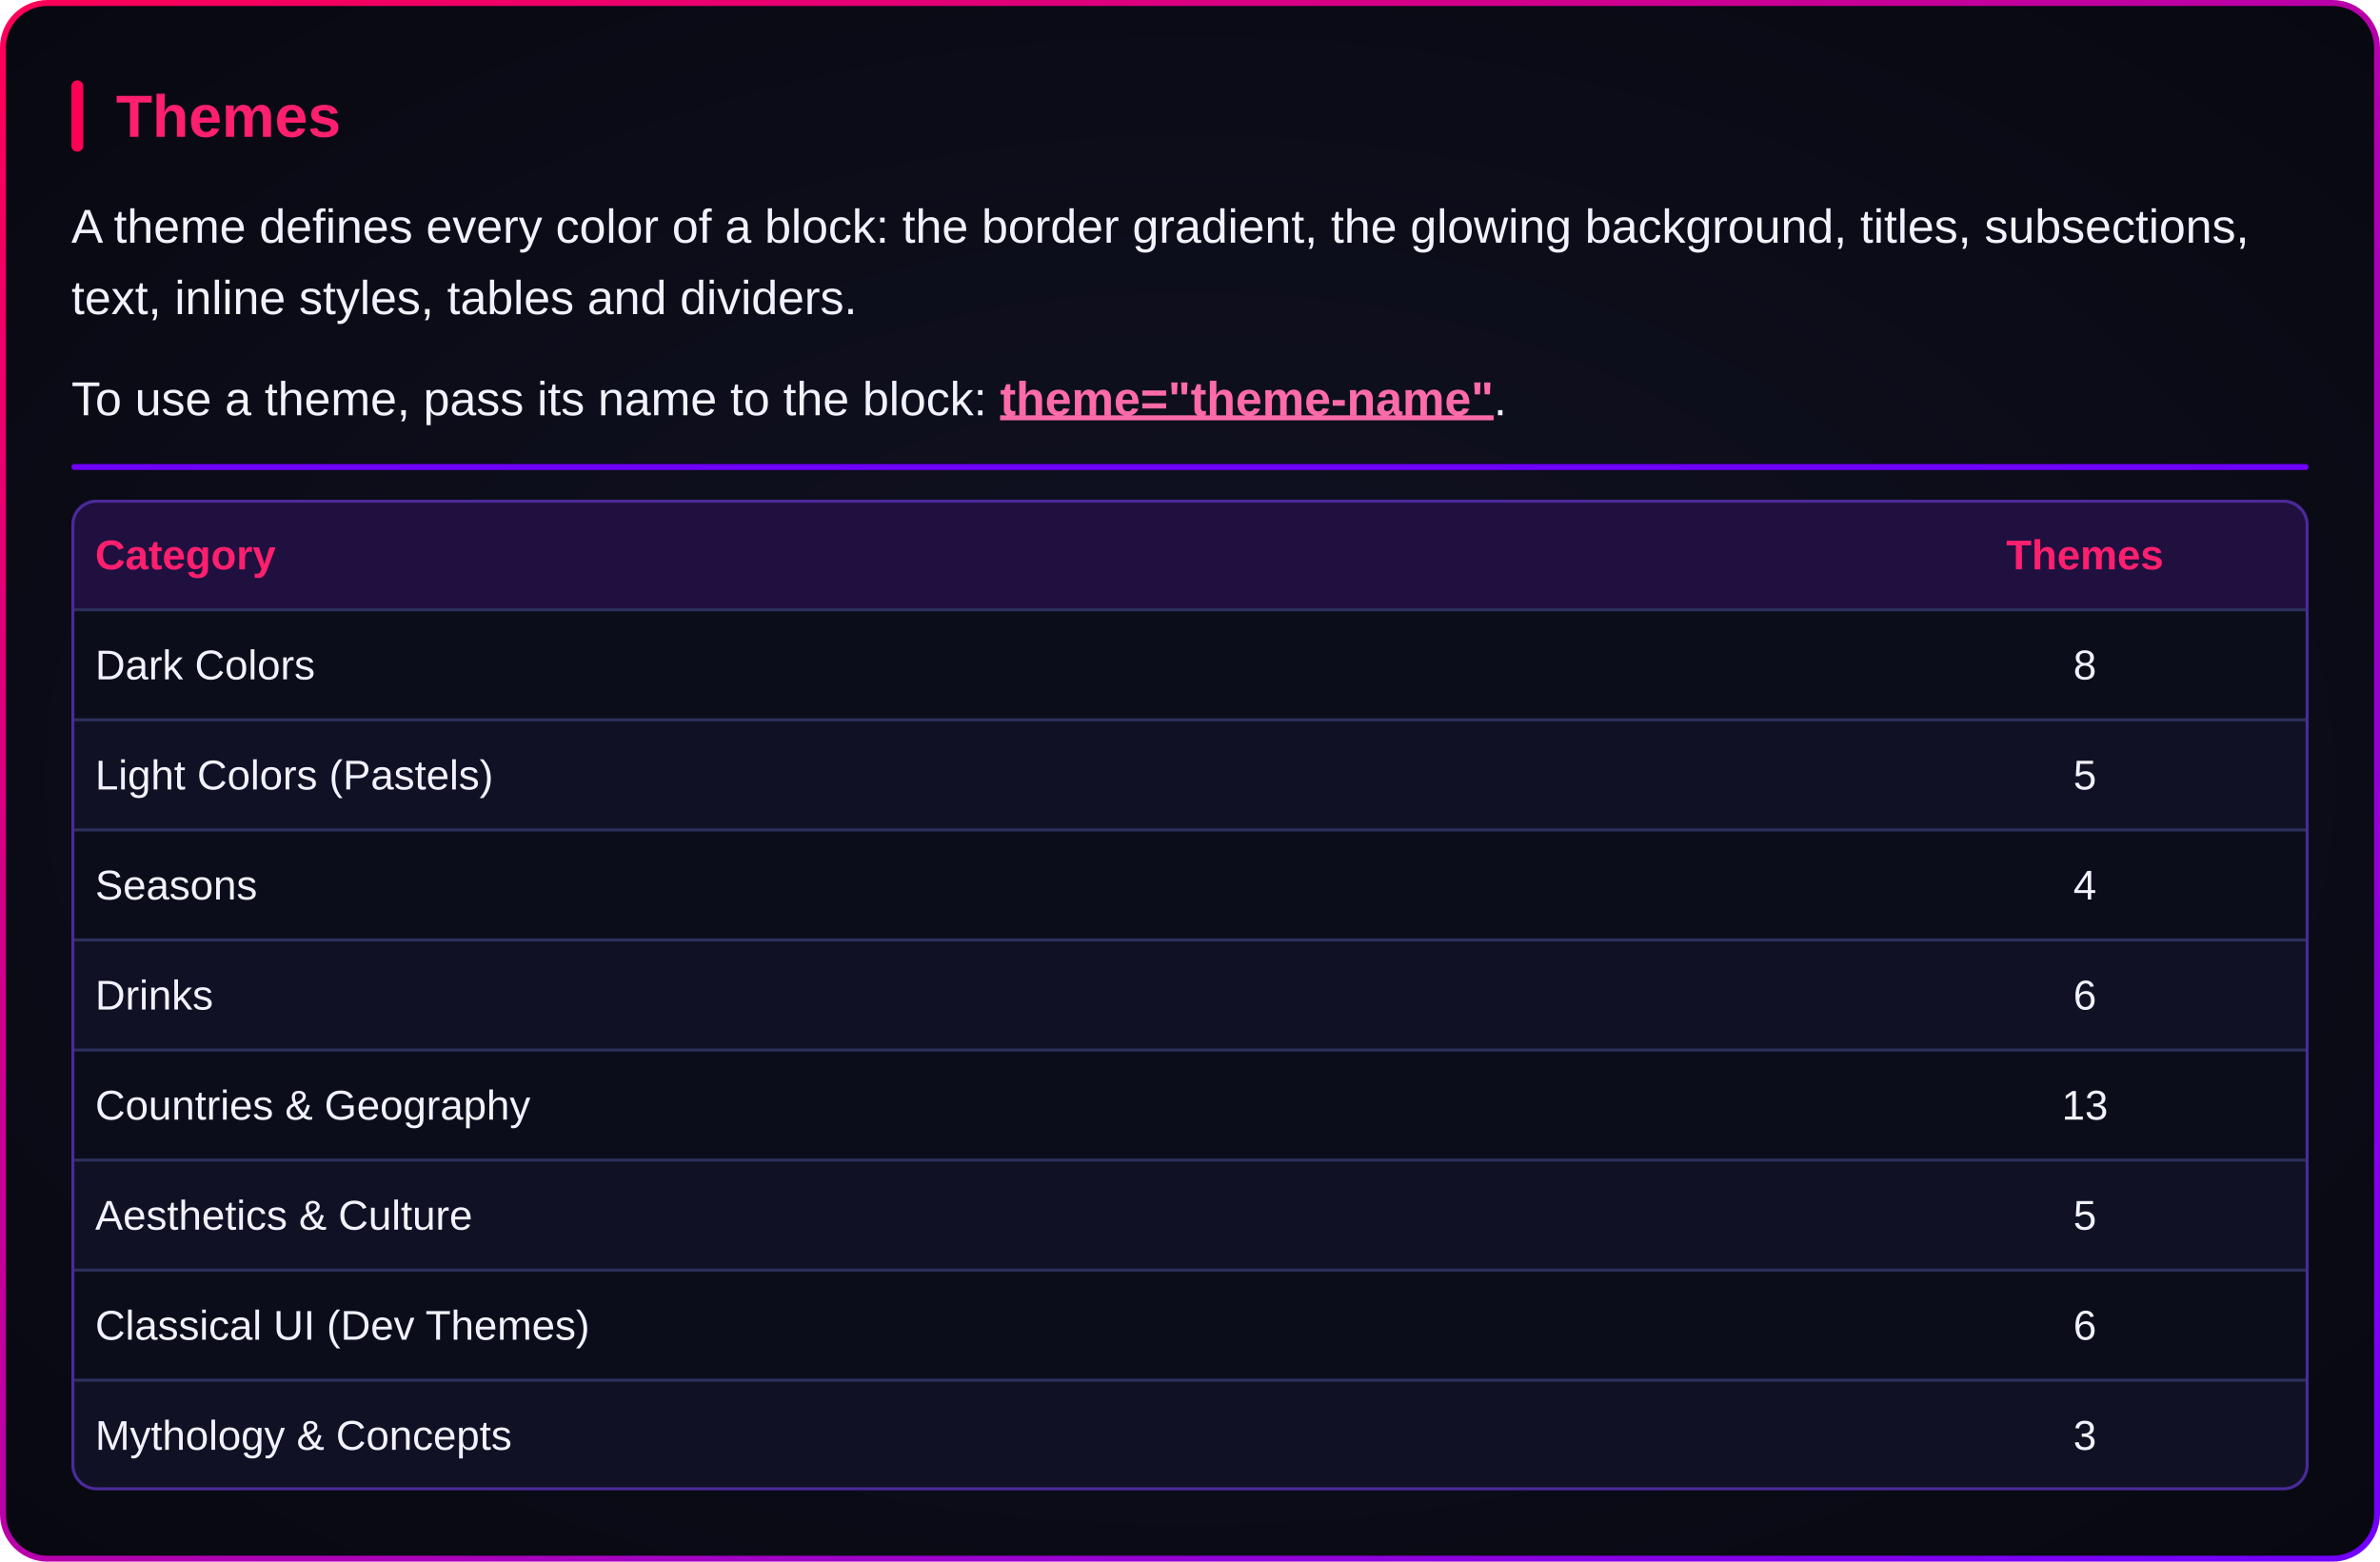
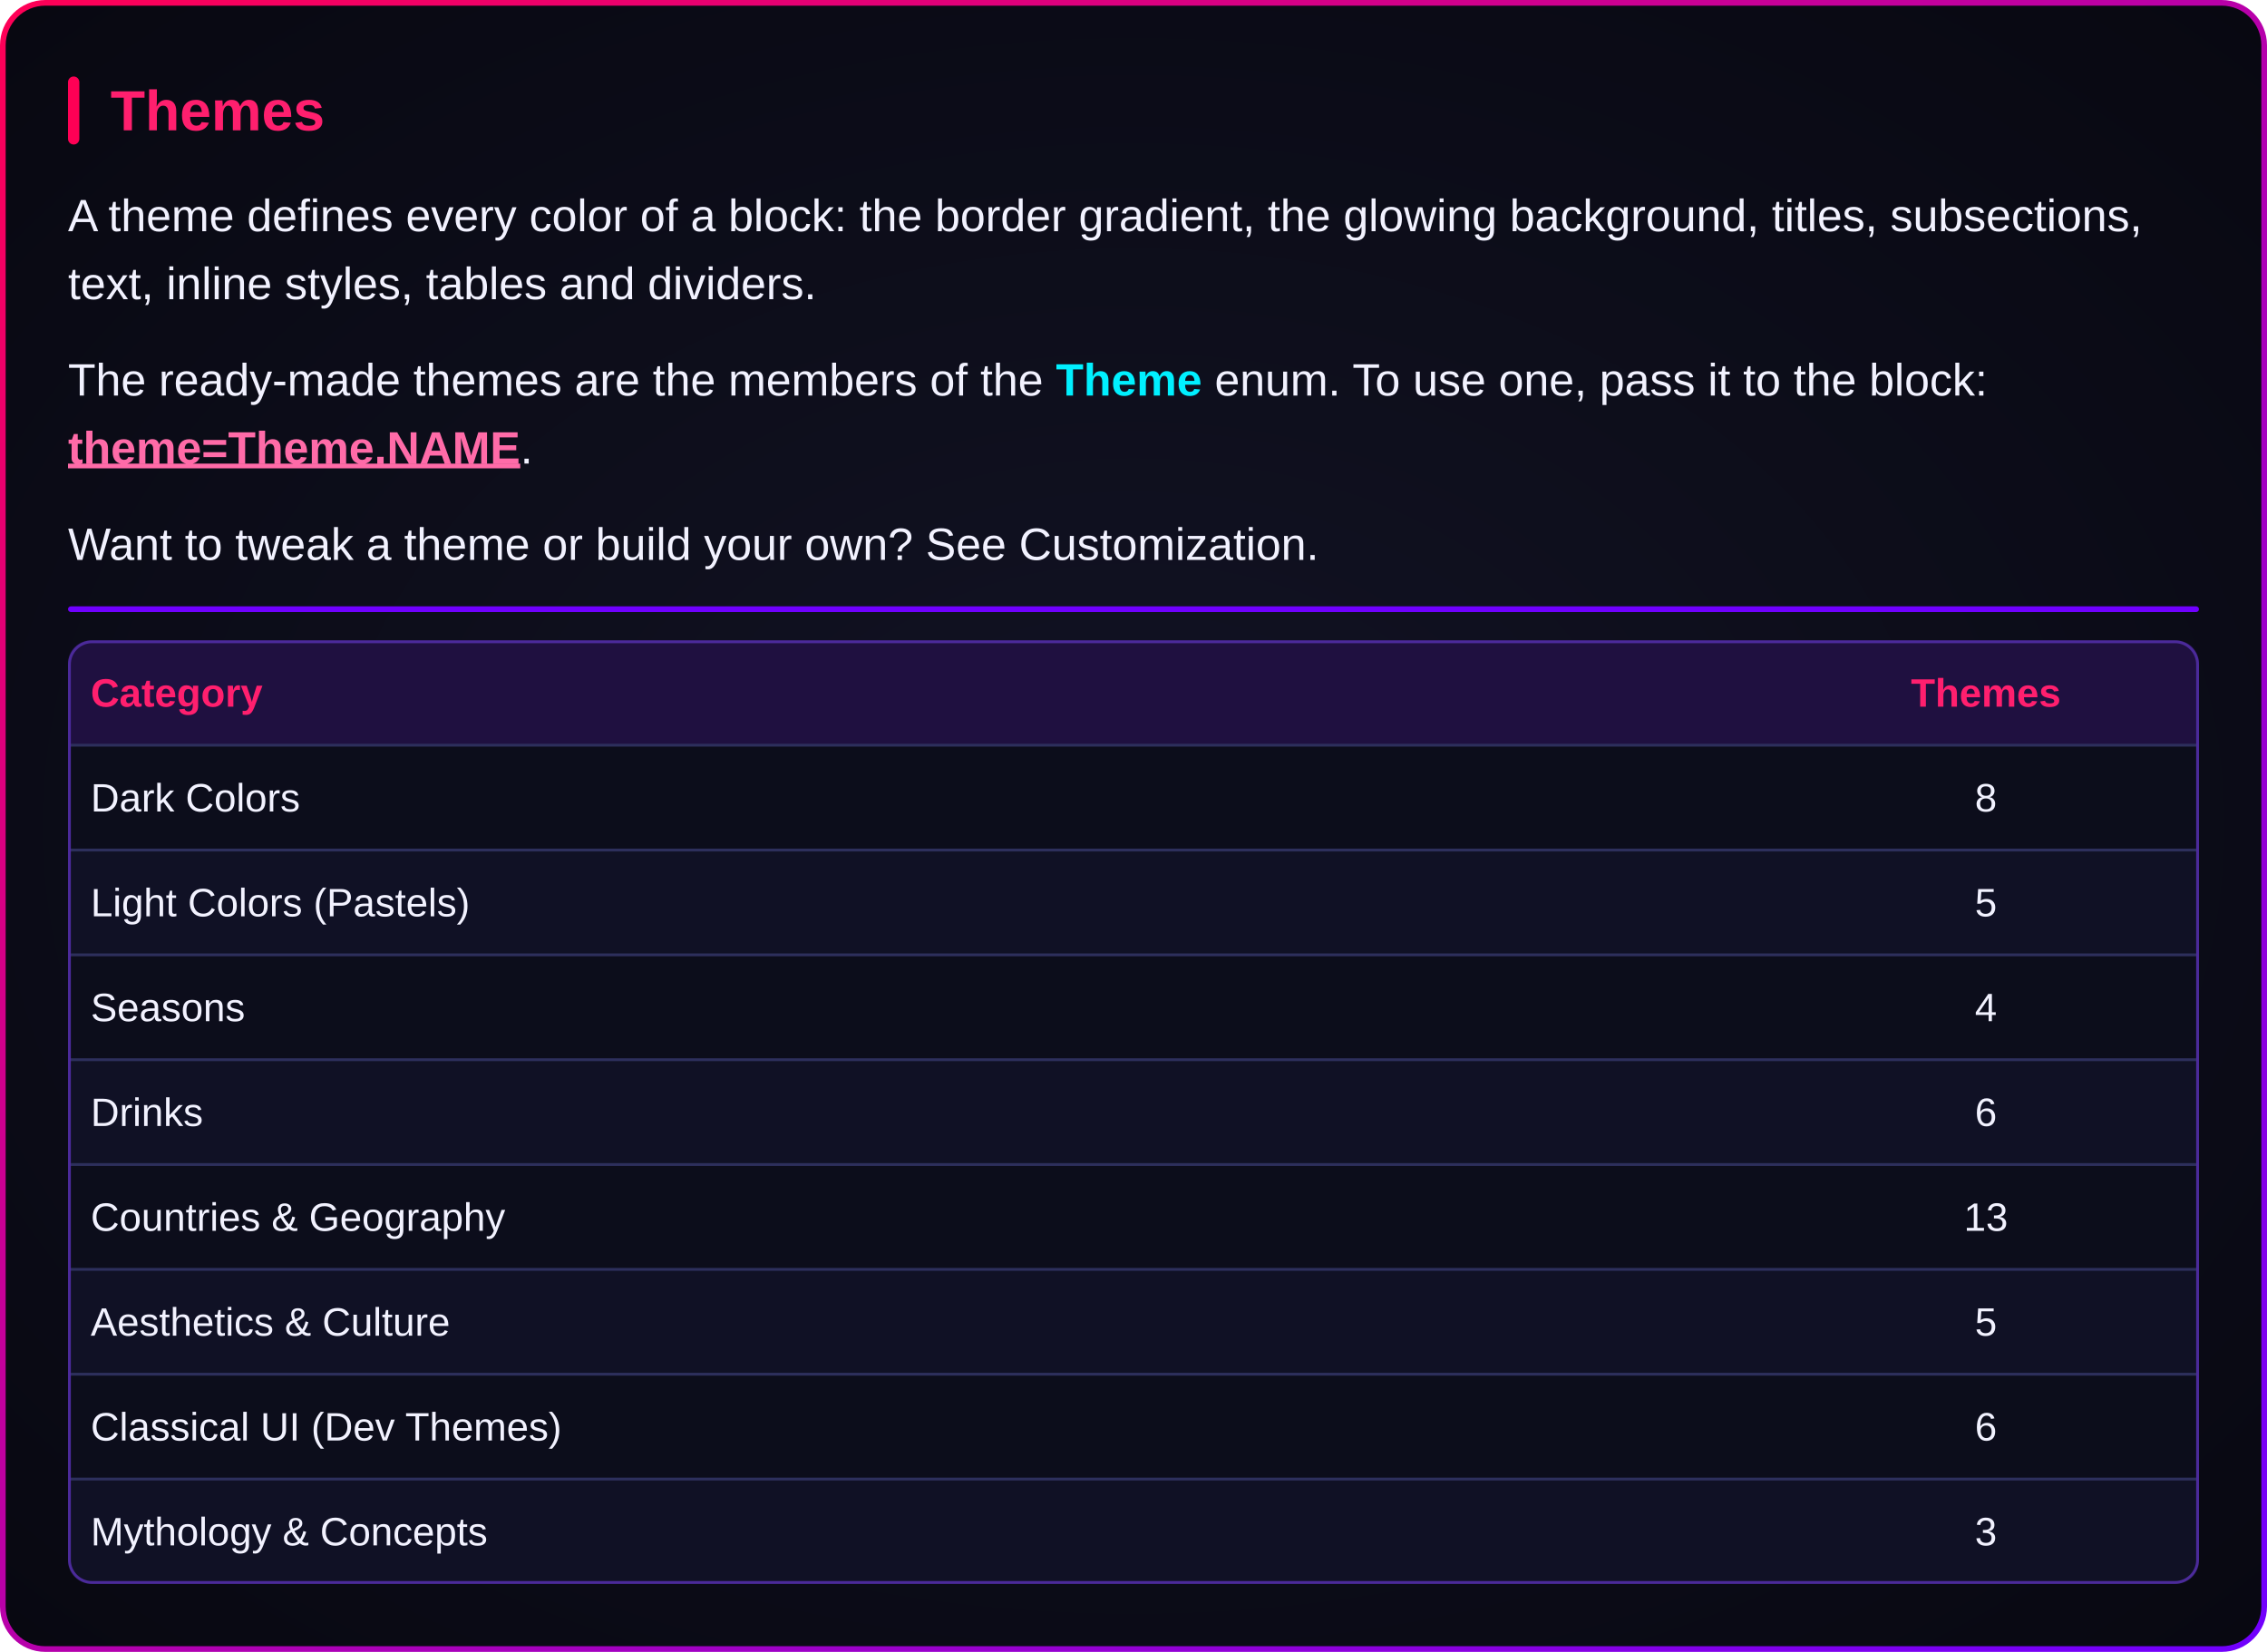
- <svg xmlns="http://www.w3.org/2000/svg" width="800" height="525" viewBox="0 0 800 525">
+ <svg xmlns="http://www.w3.org/2000/svg" width="800" height="583" viewBox="0 0 800 583">
  <style>
@keyframes entry {
  from { opacity: 0; } to { opacity: 1; transform: none; }
}
.entry {
  animation: entry 0.8s ease-out both;
  transform-box: fill-box;
  transform-origin: center;
}
@media (prefers-reduced-motion: reduce) {
  .entry { animation: none; }
}
</style>
  <g class="entry">
    <defs>
      <radialGradient id="background" cx="0.5" cy="0.5" r="0.7">
        <stop offset="0" stop-color="#121324" />
        <stop offset="1" stop-color="#080811" />
      </radialGradient>
      <linearGradient id="border" x1="0" y1="0" x2="1" y2="1">
        <stop offset="0" stop-color="#FF0055" />
        <stop offset="1" stop-color="#7000FF" />
      </linearGradient>
    </defs>
-     <rect x="1" y="1" width="798" height="523" rx="15" fill="url(#background)" stroke="none" stroke-width="2" />
-     <rect x="1" y="1" width="798" height="523" rx="15" fill="none" stroke="url(#border)" stroke-width="2" />
+     <rect x="1" y="1" width="798" height="581" rx="15" fill="url(#background)" stroke="none" stroke-width="2" />
+     <rect x="1" y="1" width="798" height="581" rx="15" fill="none" stroke="url(#border)" stroke-width="2" />
    <g font-family="Arial, Helvetica, sans-serif">
      <rect x="24.0" y="27.0" width="4" height="24.0" rx="2" fill="#FF0055" />
      <text x="39.0" y="46.0" font-size="20" fill="#FF1F6E" font-weight="700">Themes</text>
      <text x="24.0" y="81.6" font-size="16" fill="#F2F2FF">A theme defines every color of a block: the border gradient, the glowing background, titles, subsections,</text>
      <text x="24.0" y="105.6" font-size="16" fill="#F2F2FF">text, inline styles, tables and dividers.</text>
-       <text x="24.0" y="139.6" font-size="16" fill="#F2F2FF">To use a theme, pass its name to the block: <tspan fill="#FF6BA8" font-weight="700" text-decoration="underline">theme="theme-name"</tspan>.</text>
-       <rect x="24.0" y="156.0" width="752.0" height="2" rx="1" fill="#7000FF" />
-       <clipPath id="table-clip-24-168">
-         <rect x="24.0" y="168.0" width="752.0" height="333.0" rx="8" />
+       <text x="24.0" y="139.6" font-size="16" fill="#F2F2FF">The ready-made themes are the members of the <tspan fill="#00F0FF" font-weight="700">Theme</tspan> enum. To use one, pass it to the block:</text>
+       <text x="24.0" y="163.6" font-size="16" fill="#F2F2FF">
+         <tspan fill="#FF6BA8" font-weight="700" text-decoration="underline">theme=Theme.NAME</tspan>.</text>
+       <text x="24.0" y="197.6" font-size="16" fill="#F2F2FF">Want to tweak a theme or build your own? See Customization.</text>
+       <rect x="24.0" y="214.0" width="752.0" height="2" rx="1" fill="#7000FF" />
+       <clipPath id="table-clip-24-226">
+         <rect x="24.0" y="226.0" width="752.0" height="333.0" rx="8" />
      </clipPath>
-       <g clip-path="url(#table-clip-24-168)">
-         <rect x="24.0" y="168.0" width="752.0" height="333.0" fill="#0C0D1B" />
-         <rect x="24.0" y="168.0" width="752.0" height="37.0" fill="#1F1040" />
-         <rect x="24.0" y="242.0" width="752.0" height="37.0" fill="#101125" />
-         <rect x="24.0" y="316.0" width="752.0" height="37.0" fill="#101125" />
-         <rect x="24.0" y="390.0" width="752.0" height="37.0" fill="#101125" />
-         <rect x="24.0" y="464.0" width="752.0" height="37.0" fill="#101125" />
+       <g clip-path="url(#table-clip-24-226)">
+         <rect x="24.0" y="226.0" width="752.0" height="333.0" fill="#0C0D1B" />
+         <rect x="24.0" y="226.0" width="752.0" height="37.0" fill="#1F1040" />
+         <rect x="24.0" y="300.0" width="752.0" height="37.0" fill="#101125" />
+         <rect x="24.0" y="374.0" width="752.0" height="37.0" fill="#101125" />
+         <rect x="24.0" y="448.0" width="752.0" height="37.0" fill="#101125" />
+         <rect x="24.0" y="522.0" width="752.0" height="37.0" fill="#101125" />
      </g>
-       <line x1="24.0" y1="205.0" x2="776.0" y2="205.0" stroke="#2D2F5C" stroke-width="1" />
-       <line x1="24.0" y1="242.0" x2="776.0" y2="242.0" stroke="#2D2F5C" stroke-width="1" />
-       <line x1="24.0" y1="279.0" x2="776.0" y2="279.0" stroke="#2D2F5C" stroke-width="1" />
-       <line x1="24.0" y1="316.0" x2="776.0" y2="316.0" stroke="#2D2F5C" stroke-width="1" />
-       <line x1="24.0" y1="353.0" x2="776.0" y2="353.0" stroke="#2D2F5C" stroke-width="1" />
-       <line x1="24.0" y1="390.0" x2="776.0" y2="390.0" stroke="#2D2F5C" stroke-width="1" />
-       <line x1="24.0" y1="427.0" x2="776.0" y2="427.0" stroke="#2D2F5C" stroke-width="1" />
-       <line x1="24.0" y1="464.0" x2="776.0" y2="464.0" stroke="#2D2F5C" stroke-width="1" />
-       <text x="32.0" y="191.4" font-size="14" fill="#FF1F6E" font-weight="700">Category</text>
-       <text x="700.8" y="191.4" font-size="14" fill="#FF1F6E" font-weight="700" text-anchor="middle">Themes</text>
-       <text x="32.0" y="228.4" font-size="14" fill="#F2F2FF">Dark Colors</text>
-       <text x="700.8" y="228.4" font-size="14" fill="#F2F2FF" text-anchor="middle">8</text>
-       <text x="32.0" y="265.4" font-size="14" fill="#F2F2FF">Light Colors (Pastels)</text>
-       <text x="700.8" y="265.4" font-size="14" fill="#F2F2FF" text-anchor="middle">5</text>
-       <text x="32.0" y="302.4" font-size="14" fill="#F2F2FF">Seasons</text>
-       <text x="700.8" y="302.4" font-size="14" fill="#F2F2FF" text-anchor="middle">4</text>
-       <text x="32.0" y="339.4" font-size="14" fill="#F2F2FF">Drinks</text>
-       <text x="700.8" y="339.4" font-size="14" fill="#F2F2FF" text-anchor="middle">6</text>
-       <text x="32.0" y="376.4" font-size="14" fill="#F2F2FF">Countries &amp; Geography</text>
-       <text x="700.8" y="376.4" font-size="14" fill="#F2F2FF" text-anchor="middle">13</text>
-       <text x="32.0" y="413.4" font-size="14" fill="#F2F2FF">Aesthetics &amp; Culture</text>
-       <text x="700.8" y="413.4" font-size="14" fill="#F2F2FF" text-anchor="middle">5</text>
-       <text x="32.0" y="450.4" font-size="14" fill="#F2F2FF">Classical UI (Dev Themes)</text>
-       <text x="700.8" y="450.4" font-size="14" fill="#F2F2FF" text-anchor="middle">6</text>
-       <text x="32.0" y="487.4" font-size="14" fill="#F2F2FF">Mythology &amp; Concepts</text>
-       <text x="700.8" y="487.4" font-size="14" fill="#F2F2FF" text-anchor="middle">3</text>
-       <rect x="24.5" y="168.5" width="751.0" height="332.0" rx="8" fill="none" stroke="#4B2A9A" stroke-width="1" />
+       <line x1="24.0" y1="263.0" x2="776.0" y2="263.0" stroke="#2D2F5C" stroke-width="1" />
+       <line x1="24.0" y1="300.0" x2="776.0" y2="300.0" stroke="#2D2F5C" stroke-width="1" />
+       <line x1="24.0" y1="337.0" x2="776.0" y2="337.0" stroke="#2D2F5C" stroke-width="1" />
+       <line x1="24.0" y1="374.0" x2="776.0" y2="374.0" stroke="#2D2F5C" stroke-width="1" />
+       <line x1="24.0" y1="411.0" x2="776.0" y2="411.0" stroke="#2D2F5C" stroke-width="1" />
+       <line x1="24.0" y1="448.0" x2="776.0" y2="448.0" stroke="#2D2F5C" stroke-width="1" />
+       <line x1="24.0" y1="485.0" x2="776.0" y2="485.0" stroke="#2D2F5C" stroke-width="1" />
+       <line x1="24.0" y1="522.0" x2="776.0" y2="522.0" stroke="#2D2F5C" stroke-width="1" />
+       <text x="32.0" y="249.4" font-size="14" fill="#FF1F6E" font-weight="700">Category</text>
+       <text x="700.8" y="249.4" font-size="14" fill="#FF1F6E" font-weight="700" text-anchor="middle">Themes</text>
+       <text x="32.0" y="286.4" font-size="14" fill="#F2F2FF">Dark Colors</text>
+       <text x="700.8" y="286.4" font-size="14" fill="#F2F2FF" text-anchor="middle">8</text>
+       <text x="32.0" y="323.4" font-size="14" fill="#F2F2FF">Light Colors (Pastels)</text>
+       <text x="700.8" y="323.4" font-size="14" fill="#F2F2FF" text-anchor="middle">5</text>
+       <text x="32.0" y="360.4" font-size="14" fill="#F2F2FF">Seasons</text>
+       <text x="700.8" y="360.4" font-size="14" fill="#F2F2FF" text-anchor="middle">4</text>
+       <text x="32.0" y="397.4" font-size="14" fill="#F2F2FF">Drinks</text>
+       <text x="700.8" y="397.4" font-size="14" fill="#F2F2FF" text-anchor="middle">6</text>
+       <text x="32.0" y="434.4" font-size="14" fill="#F2F2FF">Countries &amp; Geography</text>
+       <text x="700.8" y="434.4" font-size="14" fill="#F2F2FF" text-anchor="middle">13</text>
+       <text x="32.0" y="471.4" font-size="14" fill="#F2F2FF">Aesthetics &amp; Culture</text>
+       <text x="700.8" y="471.4" font-size="14" fill="#F2F2FF" text-anchor="middle">5</text>
+       <text x="32.0" y="508.4" font-size="14" fill="#F2F2FF">Classical UI (Dev Themes)</text>
+       <text x="700.8" y="508.4" font-size="14" fill="#F2F2FF" text-anchor="middle">6</text>
+       <text x="32.0" y="545.4" font-size="14" fill="#F2F2FF">Mythology &amp; Concepts</text>
+       <text x="700.8" y="545.4" font-size="14" fill="#F2F2FF" text-anchor="middle">3</text>
+       <rect x="24.5" y="226.5" width="751.0" height="332.0" rx="8" fill="none" stroke="#4B2A9A" stroke-width="1" />
    </g>
  </g>
</svg>
